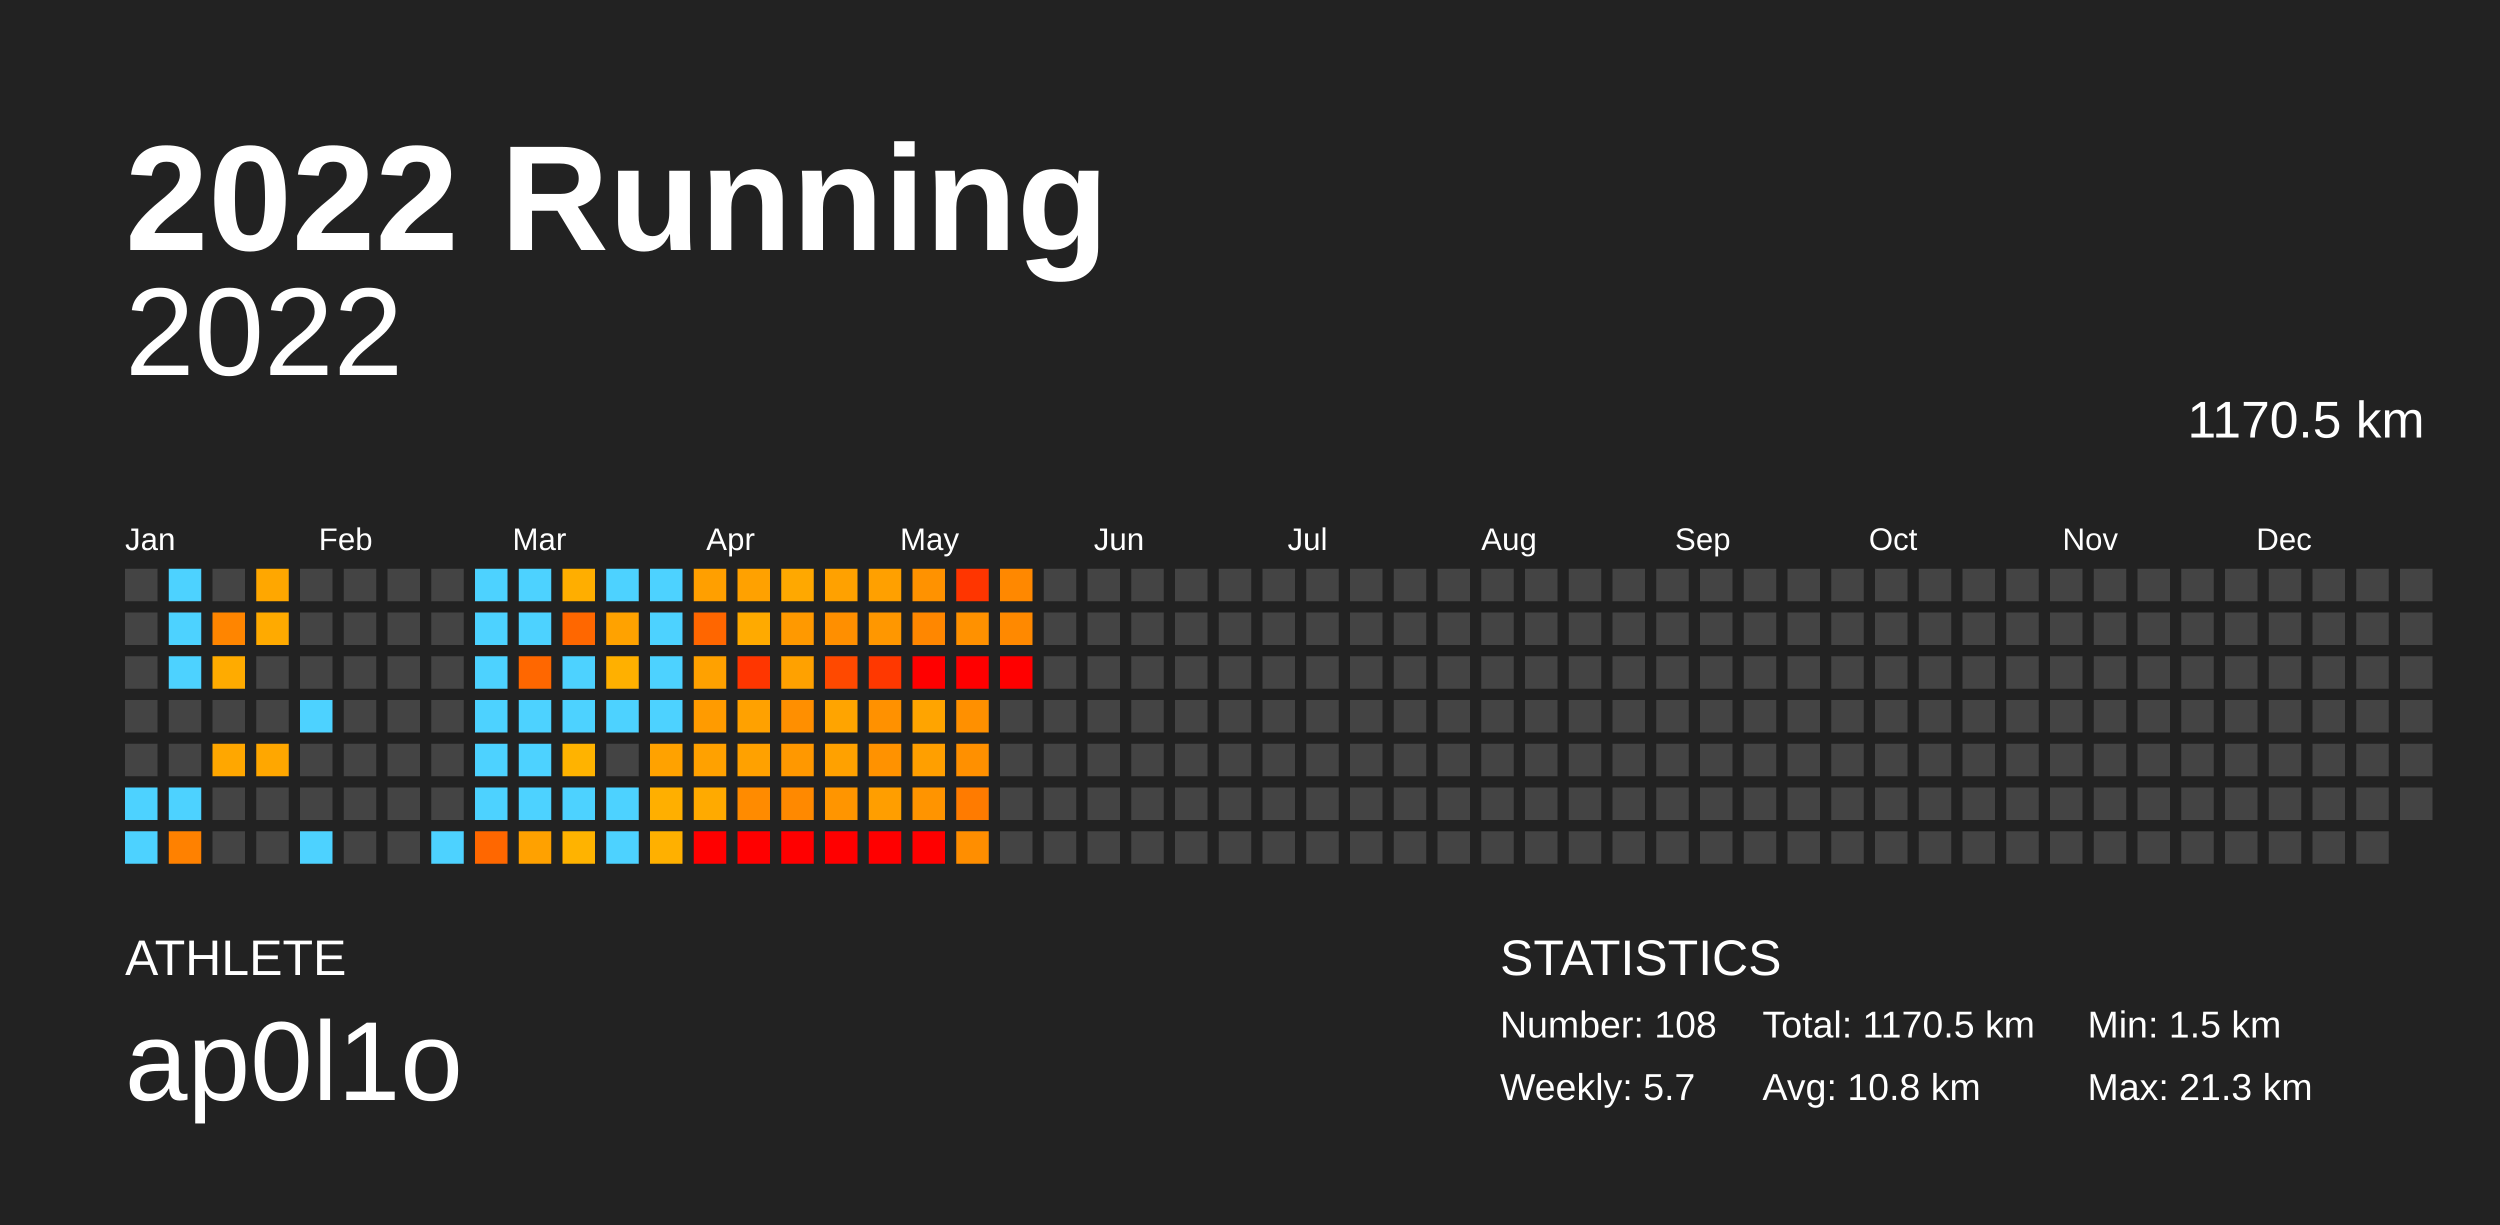
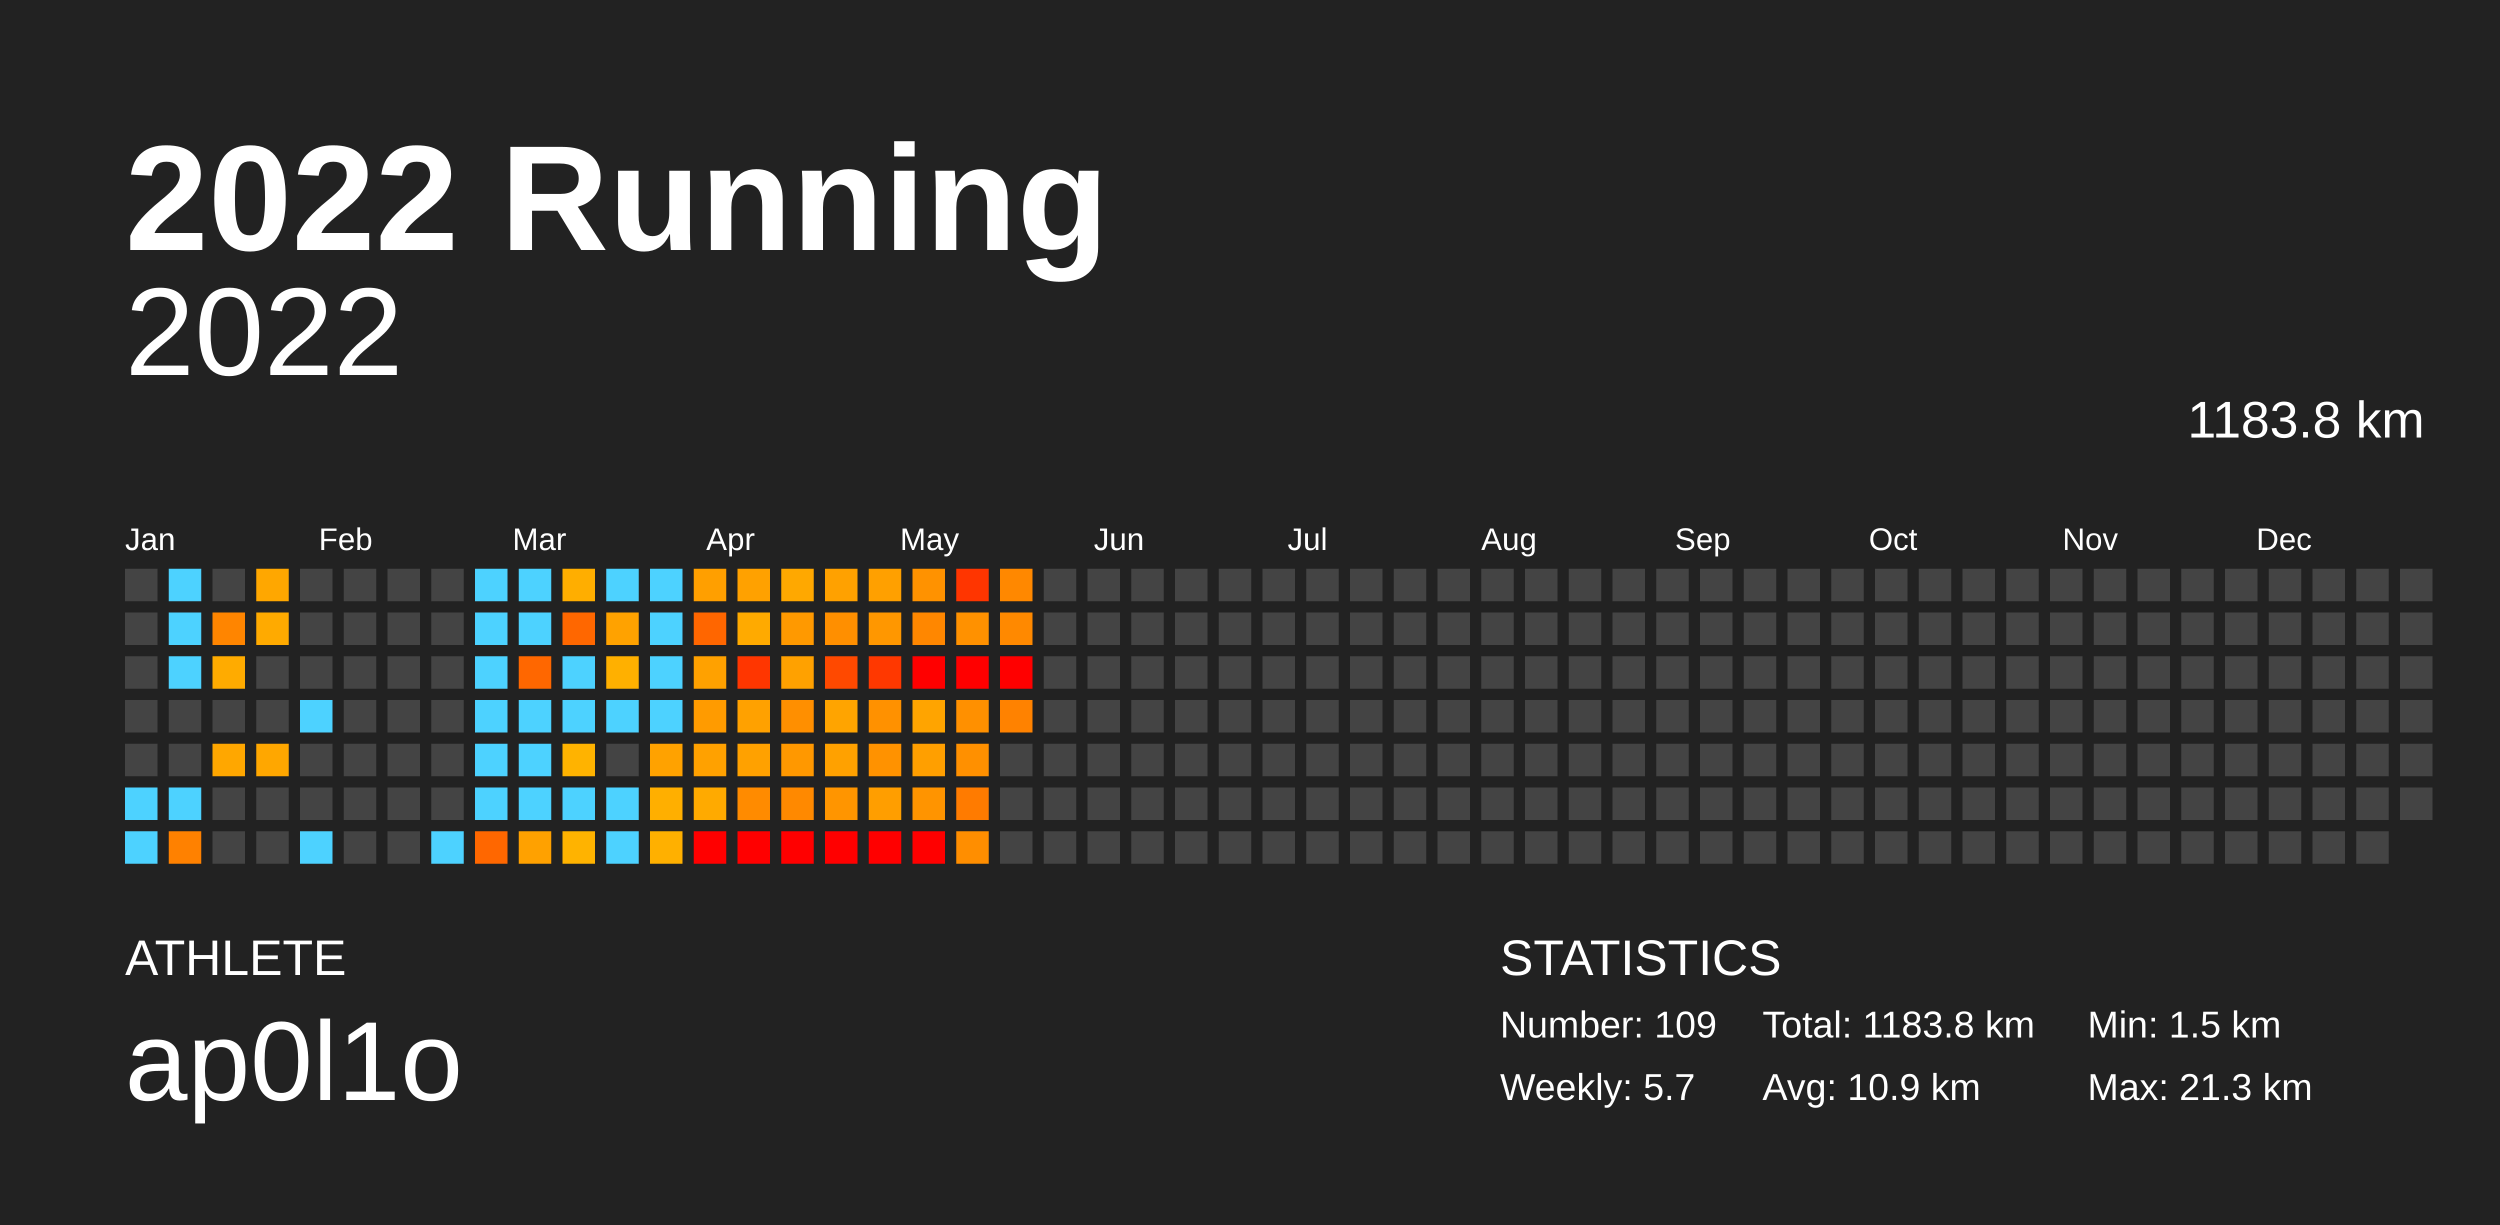
<svg xmlns="http://www.w3.org/2000/svg" baseProfile="full" height="98mm" version="1.1" viewBox="0,0,200,98" width="200mm">
  <defs />
  <rect fill="#222222" height="98" width="200" x="0" y="0" />
  <text fill="#FFFFFF" style="font-size:12px; font-family:Arial; font-weight:bold;" x="10" y="20">2022 Running</text>
  <text fill="#FFFFFF" style="font-size:4px; font-family:Arial" x="10" y="78">ATHLETE</text>
  <text fill="#FFFFFF" style="font-size:9px; font-family:Arial" x="10" y="88">ap0l1o</text>
  <text fill="#FFFFFF" style="font-size:4px; font-family:Arial" x="120" y="78">STATISTICS</text>
-   <text fill="#FFFFFF" style="font-size:3px; font-family:Arial" x="120" y="83">Number: 108</text>
+   <text fill="#FFFFFF" style="font-size:3px; font-family:Arial" x="120" y="83">Number: 109</text>
  <text fill="#FFFFFF" style="font-size:3px; font-family:Arial" x="120" y="88">Weekly: 5.7</text>
-   <text fill="#FFFFFF" style="font-size:3px; font-family:Arial" x="141" y="83">Total: 1170.5 km</text>
-   <text fill="#FFFFFF" style="font-size:3px; font-family:Arial" x="141" y="88">Avg: 10.8 km</text>
+   <text fill="#FFFFFF" style="font-size:3px; font-family:Arial" x="141" y="83">Total: 1183.8 km</text>
+   <text fill="#FFFFFF" style="font-size:3px; font-family:Arial" x="141" y="88">Avg: 10.9 km</text>
  <text fill="#FFFFFF" style="font-size:3px; font-family:Arial" x="167" y="83">Min: 1.5 km</text>
  <text fill="#FFFFFF" style="font-size:3px; font-family:Arial" x="167" y="88">Max: 21.3 km</text>
  <text alignment-baseline="hanging" fill="#FFFFFF" style="font-size:10.0px; font-family:Arial;" x="10" y="30">2022</text>
-   <text alignment-baseline="hanging" fill="#FFFFFF" style="font-size:4.125px; font-family:Arial;" x="175" y="35">1170.5 km</text>
+   <text alignment-baseline="hanging" fill="#FFFFFF" style="font-size:4.125px; font-family:Arial;" x="175" y="35">1183.8 km</text>
  <text fill="#FFFFFF" style="font-size:2.5px; font-family:Arial" x="10.0" y="44">Jan</text>
  <text fill="#FFFFFF" style="font-size:2.5px; font-family:Arial" x="25.5" y="44">Feb</text>
  <text fill="#FFFFFF" style="font-size:2.5px; font-family:Arial" x="41.0" y="44">Mar</text>
  <text fill="#FFFFFF" style="font-size:2.5px; font-family:Arial" x="56.5" y="44">Apr</text>
  <text fill="#FFFFFF" style="font-size:2.5px; font-family:Arial" x="72.0" y="44">May</text>
  <text fill="#FFFFFF" style="font-size:2.5px; font-family:Arial" x="87.5" y="44">Jun</text>
  <text fill="#FFFFFF" style="font-size:2.5px; font-family:Arial" x="103.0" y="44">Jul</text>
  <text fill="#FFFFFF" style="font-size:2.5px; font-family:Arial" x="118.5" y="44">Aug</text>
  <text fill="#FFFFFF" style="font-size:2.5px; font-family:Arial" x="134.0" y="44">Sep</text>
  <text fill="#FFFFFF" style="font-size:2.5px; font-family:Arial" x="149.5" y="44">Oct</text>
  <text fill="#FFFFFF" style="font-size:2.5px; font-family:Arial" x="165.0" y="44">Nov</text>
  <text fill="#FFFFFF" style="font-size:2.5px; font-family:Arial" x="180.5" y="44">Dec</text>
  <rect fill="#444444" height="2.6" width="2.6" x="10.0" y="45.5" />
  <rect fill="#444444" height="2.6" width="2.6" x="10.0" y="49.0" />
  <rect fill="#444444" height="2.6" width="2.6" x="10.0" y="52.5" />
  <rect fill="#444444" height="2.6" width="2.6" x="10.0" y="56.0" />
  <rect fill="#444444" height="2.6" width="2.6" x="10.0" y="59.5" />
  <rect fill="#4dd2ff" height="2.6" width="2.6" x="10.0" y="63.0" />
  <rect fill="#4dd2ff" height="2.6" width="2.6" x="10.0" y="66.5" />
  <rect fill="#4dd2ff" height="2.6" width="2.6" x="13.5" y="45.5" />
  <rect fill="#4dd2ff" height="2.6" width="2.6" x="13.5" y="49.0" />
  <rect fill="#4dd2ff" height="2.6" width="2.6" x="13.5" y="52.5" />
  <rect fill="#444444" height="2.6" width="2.6" x="13.5" y="56.0" />
  <rect fill="#444444" height="2.6" width="2.6" x="13.5" y="59.5" />
  <rect fill="#4dd2ff" height="2.6" width="2.6" x="13.5" y="63.0" />
  <rect fill="#ff8100" height="2.6" width="2.6" x="13.5" y="66.5" />
  <rect fill="#444444" height="2.6" width="2.6" x="17.0" y="45.5" />
  <rect fill="#ff8500" height="2.6" width="2.6" x="17.0" y="49.0" />
  <rect fill="#ffab00" height="2.6" width="2.6" x="17.0" y="52.5" />
  <rect fill="#444444" height="2.6" width="2.6" x="17.0" y="56.0" />
  <rect fill="#ffa700" height="2.6" width="2.6" x="17.0" y="59.5" />
  <rect fill="#444444" height="2.6" width="2.6" x="17.0" y="63.0" />
  <rect fill="#444444" height="2.6" width="2.6" x="17.0" y="66.5" />
  <rect fill="#ffa700" height="2.6" width="2.6" x="20.5" y="45.5" />
  <rect fill="#ffaa00" height="2.6" width="2.6" x="20.5" y="49.0" />
  <rect fill="#444444" height="2.6" width="2.6" x="20.5" y="52.5" />
  <rect fill="#444444" height="2.6" width="2.6" x="20.5" y="56.0" />
  <rect fill="#ffa700" height="2.6" width="2.6" x="20.5" y="59.5" />
  <rect fill="#444444" height="2.6" width="2.6" x="20.5" y="63.0" />
  <rect fill="#444444" height="2.6" width="2.6" x="20.5" y="66.5" />
  <rect fill="#444444" height="2.6" width="2.6" x="24.0" y="45.5" />
  <rect fill="#444444" height="2.6" width="2.6" x="24.0" y="49.0" />
  <rect fill="#444444" height="2.6" width="2.6" x="24.0" y="52.5" />
  <rect fill="#4dd2ff" height="2.6" width="2.6" x="24.0" y="56.0" />
  <rect fill="#444444" height="2.6" width="2.6" x="24.0" y="59.5" />
  <rect fill="#444444" height="2.6" width="2.6" x="24.0" y="63.0" />
  <rect fill="#4dd2ff" height="2.6" width="2.6" x="24.0" y="66.5" />
  <rect fill="#444444" height="2.6" width="2.6" x="27.5" y="45.5" />
  <rect fill="#444444" height="2.6" width="2.6" x="27.5" y="49.0" />
  <rect fill="#444444" height="2.6" width="2.6" x="27.5" y="52.5" />
  <rect fill="#444444" height="2.6" width="2.6" x="27.5" y="56.0" />
  <rect fill="#444444" height="2.6" width="2.6" x="27.5" y="59.5" />
  <rect fill="#444444" height="2.6" width="2.6" x="27.5" y="63.0" />
  <rect fill="#444444" height="2.6" width="2.6" x="27.5" y="66.5" />
  <rect fill="#444444" height="2.6" width="2.6" x="31.0" y="45.5" />
  <rect fill="#444444" height="2.6" width="2.6" x="31.0" y="49.0" />
  <rect fill="#444444" height="2.6" width="2.6" x="31.0" y="52.5" />
  <rect fill="#444444" height="2.6" width="2.6" x="31.0" y="56.0" />
  <rect fill="#444444" height="2.6" width="2.6" x="31.0" y="59.5" />
  <rect fill="#444444" height="2.6" width="2.6" x="31.0" y="63.0" />
  <rect fill="#444444" height="2.6" width="2.6" x="31.0" y="66.5" />
  <rect fill="#444444" height="2.6" width="2.6" x="34.5" y="45.5" />
  <rect fill="#444444" height="2.6" width="2.6" x="34.5" y="49.0" />
  <rect fill="#444444" height="2.6" width="2.6" x="34.5" y="52.5" />
  <rect fill="#444444" height="2.6" width="2.6" x="34.5" y="56.0" />
  <rect fill="#444444" height="2.6" width="2.6" x="34.5" y="59.5" />
  <rect fill="#444444" height="2.6" width="2.6" x="34.5" y="63.0" />
  <rect fill="#4dd2ff" height="2.6" width="2.6" x="34.5" y="66.5" />
  <rect fill="#4dd2ff" height="2.6" width="2.6" x="38.0" y="45.5" />
  <rect fill="#4dd2ff" height="2.6" width="2.6" x="38.0" y="49.0" />
  <rect fill="#4dd2ff" height="2.6" width="2.6" x="38.0" y="52.5" />
  <rect fill="#4dd2ff" height="2.6" width="2.6" x="38.0" y="56.0" />
  <rect fill="#4dd2ff" height="2.6" width="2.6" x="38.0" y="59.5" />
  <rect fill="#4dd2ff" height="2.6" width="2.6" x="38.0" y="63.0" />
  <rect fill="#ff6700" height="2.6" width="2.6" x="38.0" y="66.5" />
  <rect fill="#4dd2ff" height="2.6" width="2.6" x="41.5" y="45.5" />
  <rect fill="#4dd2ff" height="2.6" width="2.6" x="41.5" y="49.0" />
  <rect fill="#ff6700" height="2.6" width="2.6" x="41.5" y="52.5" />
  <rect fill="#4dd2ff" height="2.6" width="2.6" x="41.5" y="56.0" />
  <rect fill="#4dd2ff" height="2.6" width="2.6" x="41.5" y="59.5" />
  <rect fill="#4dd2ff" height="2.6" width="2.6" x="41.5" y="63.0" />
  <rect fill="#ffa100" height="2.6" width="2.6" x="41.5" y="66.5" />
  <rect fill="#ffae00" height="2.6" width="2.6" x="45.0" y="45.5" />
  <rect fill="#ff6700" height="2.6" width="2.6" x="45.0" y="49.0" />
  <rect fill="#4dd2ff" height="2.6" width="2.6" x="45.0" y="52.5" />
  <rect fill="#4dd2ff" height="2.6" width="2.6" x="45.0" y="56.0" />
  <rect fill="#ffb300" height="2.6" width="2.6" x="45.0" y="59.5" />
  <rect fill="#4dd2ff" height="2.6" width="2.6" x="45.0" y="63.0" />
  <rect fill="#ffb300" height="2.6" width="2.6" x="45.0" y="66.5" />
  <rect fill="#4dd2ff" height="2.6" width="2.6" x="48.5" y="45.5" />
  <rect fill="#ffa200" height="2.6" width="2.6" x="48.5" y="49.0" />
  <rect fill="#ffb000" height="2.6" width="2.6" x="48.5" y="52.5" />
  <rect fill="#4dd2ff" height="2.6" width="2.6" x="48.5" y="56.0" />
  <rect fill="#444444" height="2.6" width="2.6" x="48.5" y="59.5" />
  <rect fill="#4dd2ff" height="2.6" width="2.6" x="48.5" y="63.0" />
  <rect fill="#4dd2ff" height="2.6" width="2.6" x="48.5" y="66.5" />
  <rect fill="#4dd2ff" height="2.6" width="2.6" x="52.0" y="45.5" />
  <rect fill="#4dd2ff" height="2.6" width="2.6" x="52.0" y="49.0" />
  <rect fill="#4dd2ff" height="2.6" width="2.6" x="52.0" y="52.5" />
  <rect fill="#4dd2ff" height="2.6" width="2.6" x="52.0" y="56.0" />
  <rect fill="#ffa200" height="2.6" width="2.6" x="52.0" y="59.5" />
  <rect fill="#ffaf00" height="2.6" width="2.6" x="52.0" y="63.0" />
  <rect fill="#ffb000" height="2.6" width="2.6" x="52.0" y="66.5" />
  <rect fill="#ff9f00" height="2.6" width="2.6" x="55.5" y="45.5" />
  <rect fill="#ff6600" height="2.6" width="2.6" x="55.5" y="49.0" />
  <rect fill="#ffa100" height="2.6" width="2.6" x="55.5" y="52.5" />
  <rect fill="#ff9b00" height="2.6" width="2.6" x="55.5" y="56.0" />
  <rect fill="#ffa100" height="2.6" width="2.6" x="55.5" y="59.5" />
  <rect fill="#ffaa00" height="2.6" width="2.6" x="55.5" y="63.0" />
  <rect fill="red" height="2.6" width="2.6" x="55.5" y="66.5" />
  <rect fill="#ffa100" height="2.6" width="2.6" x="59.0" y="45.5" />
  <rect fill="#ffaa00" height="2.6" width="2.6" x="59.0" y="49.0" />
  <rect fill="#ff3600" height="2.6" width="2.6" x="59.0" y="52.5" />
  <rect fill="#ffa100" height="2.6" width="2.6" x="59.0" y="56.0" />
  <rect fill="#ffa100" height="2.6" width="2.6" x="59.0" y="59.5" />
  <rect fill="#ff8b00" height="2.6" width="2.6" x="59.0" y="63.0" />
  <rect fill="red" height="2.6" width="2.6" x="59.0" y="66.5" />
  <rect fill="#ffa800" height="2.6" width="2.6" x="62.5" y="45.5" />
  <rect fill="#ff9900" height="2.6" width="2.6" x="62.5" y="49.0" />
  <rect fill="#ffa100" height="2.6" width="2.6" x="62.5" y="52.5" />
  <rect fill="#ff8f00" height="2.6" width="2.6" x="62.5" y="56.0" />
  <rect fill="#ff9800" height="2.6" width="2.6" x="62.5" y="59.5" />
  <rect fill="#ff8900" height="2.6" width="2.6" x="62.5" y="63.0" />
  <rect fill="red" height="2.6" width="2.6" x="62.5" y="66.5" />
  <rect fill="#ffa100" height="2.6" width="2.6" x="66.0" y="45.5" />
  <rect fill="#ff8f00" height="2.6" width="2.6" x="66.0" y="49.0" />
  <rect fill="#ff4900" height="2.6" width="2.6" x="66.0" y="52.5" />
  <rect fill="#ffa400" height="2.6" width="2.6" x="66.0" y="56.0" />
  <rect fill="#ffa100" height="2.6" width="2.6" x="66.0" y="59.5" />
  <rect fill="#ff9500" height="2.6" width="2.6" x="66.0" y="63.0" />
  <rect fill="red" height="2.6" width="2.6" x="66.0" y="66.5" />
  <rect fill="#ffa000" height="2.6" width="2.6" x="69.5" y="45.5" />
  <rect fill="#ff9700" height="2.6" width="2.6" x="69.5" y="49.0" />
  <rect fill="#ff3800" height="2.6" width="2.6" x="69.5" y="52.5" />
  <rect fill="#ff9100" height="2.6" width="2.6" x="69.5" y="56.0" />
  <rect fill="#ff9200" height="2.6" width="2.6" x="69.5" y="59.5" />
  <rect fill="#ff9e00" height="2.6" width="2.6" x="69.5" y="63.0" />
  <rect fill="red" height="2.6" width="2.6" x="69.5" y="66.5" />
  <rect fill="#ff9200" height="2.6" width="2.6" x="73.0" y="45.5" />
  <rect fill="#ff8700" height="2.6" width="2.6" x="73.0" y="49.0" />
  <rect fill="red" height="2.6" width="2.6" x="73.0" y="52.5" />
  <rect fill="#ffa400" height="2.6" width="2.6" x="73.0" y="56.0" />
  <rect fill="#ff9f00" height="2.6" width="2.6" x="73.0" y="59.5" />
  <rect fill="#ff9400" height="2.6" width="2.6" x="73.0" y="63.0" />
  <rect fill="red" height="2.6" width="2.6" x="73.0" y="66.5" />
  <rect fill="#ff3500" height="2.6" width="2.6" x="76.5" y="45.5" />
  <rect fill="#ff9100" height="2.6" width="2.6" x="76.5" y="49.0" />
  <rect fill="red" height="2.6" width="2.6" x="76.5" y="52.5" />
  <rect fill="#ff9000" height="2.6" width="2.6" x="76.5" y="56.0" />
  <rect fill="#ff9000" height="2.6" width="2.6" x="76.5" y="59.5" />
  <rect fill="#ff7b00" height="2.6" width="2.6" x="76.5" y="63.0" />
  <rect fill="#ff8e00" height="2.6" width="2.6" x="76.5" y="66.5" />
  <rect fill="#ff8800" height="2.6" width="2.6" x="80.0" y="45.5" />
  <rect fill="#ff8900" height="2.6" width="2.6" x="80.0" y="49.0" />
  <rect fill="red" height="2.6" width="2.6" x="80.0" y="52.5" />
-   <rect fill="#444444" height="2.6" width="2.6" x="80.0" y="56.0" />
+   <rect fill="#ff8200" height="2.6" width="2.6" x="80.0" y="56.0" />
  <rect fill="#444444" height="2.6" width="2.6" x="80.0" y="59.5" />
  <rect fill="#444444" height="2.6" width="2.6" x="80.0" y="63.0" />
  <rect fill="#444444" height="2.6" width="2.6" x="80.0" y="66.5" />
  <rect fill="#444444" height="2.6" width="2.6" x="83.5" y="45.5" />
  <rect fill="#444444" height="2.6" width="2.6" x="83.5" y="49.0" />
  <rect fill="#444444" height="2.6" width="2.6" x="83.5" y="52.5" />
  <rect fill="#444444" height="2.6" width="2.6" x="83.5" y="56.0" />
  <rect fill="#444444" height="2.6" width="2.6" x="83.5" y="59.5" />
  <rect fill="#444444" height="2.6" width="2.6" x="83.5" y="63.0" />
  <rect fill="#444444" height="2.6" width="2.6" x="83.5" y="66.5" />
  <rect fill="#444444" height="2.6" width="2.6" x="87.0" y="45.5" />
  <rect fill="#444444" height="2.6" width="2.6" x="87.0" y="49.0" />
  <rect fill="#444444" height="2.6" width="2.6" x="87.0" y="52.5" />
  <rect fill="#444444" height="2.6" width="2.6" x="87.0" y="56.0" />
  <rect fill="#444444" height="2.6" width="2.6" x="87.0" y="59.5" />
  <rect fill="#444444" height="2.6" width="2.6" x="87.0" y="63.0" />
  <rect fill="#444444" height="2.6" width="2.6" x="87.0" y="66.5" />
  <rect fill="#444444" height="2.6" width="2.6" x="90.5" y="45.5" />
  <rect fill="#444444" height="2.6" width="2.6" x="90.5" y="49.0" />
  <rect fill="#444444" height="2.6" width="2.6" x="90.5" y="52.5" />
  <rect fill="#444444" height="2.6" width="2.6" x="90.5" y="56.0" />
  <rect fill="#444444" height="2.6" width="2.6" x="90.5" y="59.5" />
  <rect fill="#444444" height="2.6" width="2.6" x="90.5" y="63.0" />
  <rect fill="#444444" height="2.6" width="2.6" x="90.5" y="66.5" />
  <rect fill="#444444" height="2.6" width="2.6" x="94.0" y="45.5" />
  <rect fill="#444444" height="2.6" width="2.6" x="94.0" y="49.0" />
  <rect fill="#444444" height="2.6" width="2.6" x="94.0" y="52.5" />
  <rect fill="#444444" height="2.6" width="2.6" x="94.0" y="56.0" />
  <rect fill="#444444" height="2.6" width="2.6" x="94.0" y="59.5" />
  <rect fill="#444444" height="2.6" width="2.6" x="94.0" y="63.0" />
  <rect fill="#444444" height="2.6" width="2.6" x="94.0" y="66.5" />
  <rect fill="#444444" height="2.6" width="2.6" x="97.5" y="45.5" />
  <rect fill="#444444" height="2.6" width="2.6" x="97.5" y="49.0" />
  <rect fill="#444444" height="2.6" width="2.6" x="97.5" y="52.5" />
  <rect fill="#444444" height="2.6" width="2.6" x="97.5" y="56.0" />
  <rect fill="#444444" height="2.6" width="2.6" x="97.5" y="59.5" />
  <rect fill="#444444" height="2.6" width="2.6" x="97.5" y="63.0" />
  <rect fill="#444444" height="2.6" width="2.6" x="97.5" y="66.5" />
  <rect fill="#444444" height="2.6" width="2.6" x="101.0" y="45.5" />
  <rect fill="#444444" height="2.6" width="2.6" x="101.0" y="49.0" />
  <rect fill="#444444" height="2.6" width="2.6" x="101.0" y="52.5" />
  <rect fill="#444444" height="2.6" width="2.6" x="101.0" y="56.0" />
  <rect fill="#444444" height="2.6" width="2.6" x="101.0" y="59.5" />
  <rect fill="#444444" height="2.6" width="2.6" x="101.0" y="63.0" />
  <rect fill="#444444" height="2.6" width="2.6" x="101.0" y="66.5" />
  <rect fill="#444444" height="2.6" width="2.6" x="104.5" y="45.5" />
  <rect fill="#444444" height="2.6" width="2.6" x="104.5" y="49.0" />
  <rect fill="#444444" height="2.6" width="2.6" x="104.5" y="52.5" />
  <rect fill="#444444" height="2.6" width="2.6" x="104.5" y="56.0" />
  <rect fill="#444444" height="2.6" width="2.6" x="104.5" y="59.5" />
  <rect fill="#444444" height="2.6" width="2.6" x="104.5" y="63.0" />
  <rect fill="#444444" height="2.6" width="2.6" x="104.5" y="66.5" />
  <rect fill="#444444" height="2.6" width="2.6" x="108.0" y="45.5" />
  <rect fill="#444444" height="2.6" width="2.6" x="108.0" y="49.0" />
  <rect fill="#444444" height="2.6" width="2.6" x="108.0" y="52.5" />
  <rect fill="#444444" height="2.6" width="2.6" x="108.0" y="56.0" />
  <rect fill="#444444" height="2.6" width="2.6" x="108.0" y="59.5" />
  <rect fill="#444444" height="2.6" width="2.6" x="108.0" y="63.0" />
  <rect fill="#444444" height="2.6" width="2.6" x="108.0" y="66.5" />
  <rect fill="#444444" height="2.6" width="2.6" x="111.5" y="45.5" />
  <rect fill="#444444" height="2.6" width="2.6" x="111.5" y="49.0" />
  <rect fill="#444444" height="2.6" width="2.6" x="111.5" y="52.5" />
  <rect fill="#444444" height="2.6" width="2.6" x="111.5" y="56.0" />
  <rect fill="#444444" height="2.6" width="2.6" x="111.5" y="59.5" />
  <rect fill="#444444" height="2.6" width="2.6" x="111.5" y="63.0" />
  <rect fill="#444444" height="2.6" width="2.6" x="111.5" y="66.5" />
  <rect fill="#444444" height="2.6" width="2.6" x="115.0" y="45.5" />
  <rect fill="#444444" height="2.6" width="2.6" x="115.0" y="49.0" />
  <rect fill="#444444" height="2.6" width="2.6" x="115.0" y="52.5" />
  <rect fill="#444444" height="2.6" width="2.6" x="115.0" y="56.0" />
  <rect fill="#444444" height="2.6" width="2.6" x="115.0" y="59.5" />
  <rect fill="#444444" height="2.6" width="2.6" x="115.0" y="63.0" />
  <rect fill="#444444" height="2.6" width="2.6" x="115.0" y="66.5" />
  <rect fill="#444444" height="2.6" width="2.6" x="118.5" y="45.5" />
  <rect fill="#444444" height="2.6" width="2.6" x="118.5" y="49.0" />
  <rect fill="#444444" height="2.6" width="2.6" x="118.5" y="52.5" />
  <rect fill="#444444" height="2.6" width="2.6" x="118.5" y="56.0" />
  <rect fill="#444444" height="2.6" width="2.6" x="118.5" y="59.5" />
  <rect fill="#444444" height="2.6" width="2.6" x="118.5" y="63.0" />
  <rect fill="#444444" height="2.6" width="2.6" x="118.5" y="66.5" />
  <rect fill="#444444" height="2.6" width="2.6" x="122.0" y="45.5" />
  <rect fill="#444444" height="2.6" width="2.6" x="122.0" y="49.0" />
  <rect fill="#444444" height="2.6" width="2.6" x="122.0" y="52.5" />
  <rect fill="#444444" height="2.6" width="2.6" x="122.0" y="56.0" />
  <rect fill="#444444" height="2.6" width="2.6" x="122.0" y="59.5" />
  <rect fill="#444444" height="2.6" width="2.6" x="122.0" y="63.0" />
  <rect fill="#444444" height="2.6" width="2.6" x="122.0" y="66.5" />
  <rect fill="#444444" height="2.6" width="2.6" x="125.5" y="45.5" />
  <rect fill="#444444" height="2.6" width="2.6" x="125.5" y="49.0" />
  <rect fill="#444444" height="2.6" width="2.6" x="125.5" y="52.5" />
  <rect fill="#444444" height="2.6" width="2.6" x="125.5" y="56.0" />
  <rect fill="#444444" height="2.6" width="2.6" x="125.5" y="59.5" />
  <rect fill="#444444" height="2.6" width="2.6" x="125.5" y="63.0" />
  <rect fill="#444444" height="2.6" width="2.6" x="125.5" y="66.5" />
  <rect fill="#444444" height="2.6" width="2.6" x="129.0" y="45.5" />
  <rect fill="#444444" height="2.6" width="2.6" x="129.0" y="49.0" />
  <rect fill="#444444" height="2.6" width="2.6" x="129.0" y="52.5" />
  <rect fill="#444444" height="2.6" width="2.6" x="129.0" y="56.0" />
  <rect fill="#444444" height="2.6" width="2.6" x="129.0" y="59.5" />
  <rect fill="#444444" height="2.6" width="2.6" x="129.0" y="63.0" />
  <rect fill="#444444" height="2.6" width="2.6" x="129.0" y="66.5" />
  <rect fill="#444444" height="2.6" width="2.6" x="132.5" y="45.5" />
  <rect fill="#444444" height="2.6" width="2.6" x="132.5" y="49.0" />
  <rect fill="#444444" height="2.6" width="2.6" x="132.5" y="52.5" />
  <rect fill="#444444" height="2.6" width="2.6" x="132.5" y="56.0" />
  <rect fill="#444444" height="2.6" width="2.6" x="132.5" y="59.5" />
  <rect fill="#444444" height="2.6" width="2.6" x="132.5" y="63.0" />
  <rect fill="#444444" height="2.6" width="2.6" x="132.5" y="66.5" />
  <rect fill="#444444" height="2.6" width="2.6" x="136.0" y="45.5" />
  <rect fill="#444444" height="2.6" width="2.6" x="136.0" y="49.0" />
  <rect fill="#444444" height="2.6" width="2.6" x="136.0" y="52.5" />
  <rect fill="#444444" height="2.6" width="2.6" x="136.0" y="56.0" />
  <rect fill="#444444" height="2.6" width="2.6" x="136.0" y="59.5" />
  <rect fill="#444444" height="2.6" width="2.6" x="136.0" y="63.0" />
  <rect fill="#444444" height="2.6" width="2.6" x="136.0" y="66.5" />
  <rect fill="#444444" height="2.6" width="2.6" x="139.5" y="45.5" />
  <rect fill="#444444" height="2.6" width="2.6" x="139.5" y="49.0" />
  <rect fill="#444444" height="2.6" width="2.6" x="139.5" y="52.5" />
  <rect fill="#444444" height="2.6" width="2.6" x="139.5" y="56.0" />
  <rect fill="#444444" height="2.6" width="2.6" x="139.5" y="59.5" />
  <rect fill="#444444" height="2.6" width="2.6" x="139.5" y="63.0" />
  <rect fill="#444444" height="2.6" width="2.6" x="139.5" y="66.5" />
  <rect fill="#444444" height="2.6" width="2.6" x="143.0" y="45.5" />
  <rect fill="#444444" height="2.6" width="2.6" x="143.0" y="49.0" />
  <rect fill="#444444" height="2.6" width="2.6" x="143.0" y="52.5" />
  <rect fill="#444444" height="2.6" width="2.6" x="143.0" y="56.0" />
  <rect fill="#444444" height="2.6" width="2.6" x="143.0" y="59.5" />
  <rect fill="#444444" height="2.6" width="2.6" x="143.0" y="63.0" />
  <rect fill="#444444" height="2.6" width="2.6" x="143.0" y="66.5" />
  <rect fill="#444444" height="2.6" width="2.6" x="146.5" y="45.5" />
  <rect fill="#444444" height="2.6" width="2.6" x="146.5" y="49.0" />
  <rect fill="#444444" height="2.6" width="2.6" x="146.5" y="52.5" />
  <rect fill="#444444" height="2.6" width="2.6" x="146.5" y="56.0" />
  <rect fill="#444444" height="2.6" width="2.6" x="146.5" y="59.5" />
  <rect fill="#444444" height="2.6" width="2.6" x="146.5" y="63.0" />
  <rect fill="#444444" height="2.6" width="2.6" x="146.5" y="66.5" />
  <rect fill="#444444" height="2.6" width="2.6" x="150.0" y="45.5" />
  <rect fill="#444444" height="2.6" width="2.6" x="150.0" y="49.0" />
  <rect fill="#444444" height="2.6" width="2.6" x="150.0" y="52.5" />
  <rect fill="#444444" height="2.6" width="2.6" x="150.0" y="56.0" />
  <rect fill="#444444" height="2.6" width="2.6" x="150.0" y="59.5" />
  <rect fill="#444444" height="2.6" width="2.6" x="150.0" y="63.0" />
  <rect fill="#444444" height="2.6" width="2.6" x="150.0" y="66.5" />
  <rect fill="#444444" height="2.6" width="2.6" x="153.5" y="45.5" />
  <rect fill="#444444" height="2.6" width="2.6" x="153.5" y="49.0" />
  <rect fill="#444444" height="2.6" width="2.6" x="153.5" y="52.5" />
  <rect fill="#444444" height="2.6" width="2.6" x="153.5" y="56.0" />
  <rect fill="#444444" height="2.6" width="2.6" x="153.5" y="59.5" />
  <rect fill="#444444" height="2.6" width="2.6" x="153.5" y="63.0" />
  <rect fill="#444444" height="2.6" width="2.6" x="153.5" y="66.5" />
  <rect fill="#444444" height="2.6" width="2.6" x="157.0" y="45.5" />
  <rect fill="#444444" height="2.6" width="2.6" x="157.0" y="49.0" />
  <rect fill="#444444" height="2.6" width="2.6" x="157.0" y="52.5" />
  <rect fill="#444444" height="2.6" width="2.6" x="157.0" y="56.0" />
  <rect fill="#444444" height="2.6" width="2.6" x="157.0" y="59.5" />
  <rect fill="#444444" height="2.6" width="2.6" x="157.0" y="63.0" />
  <rect fill="#444444" height="2.6" width="2.6" x="157.0" y="66.5" />
  <rect fill="#444444" height="2.6" width="2.6" x="160.5" y="45.5" />
  <rect fill="#444444" height="2.6" width="2.6" x="160.5" y="49.0" />
  <rect fill="#444444" height="2.6" width="2.6" x="160.5" y="52.5" />
  <rect fill="#444444" height="2.6" width="2.6" x="160.5" y="56.0" />
  <rect fill="#444444" height="2.6" width="2.6" x="160.5" y="59.5" />
  <rect fill="#444444" height="2.6" width="2.6" x="160.5" y="63.0" />
  <rect fill="#444444" height="2.6" width="2.6" x="160.5" y="66.5" />
  <rect fill="#444444" height="2.6" width="2.6" x="164.0" y="45.5" />
  <rect fill="#444444" height="2.6" width="2.6" x="164.0" y="49.0" />
  <rect fill="#444444" height="2.6" width="2.6" x="164.0" y="52.5" />
  <rect fill="#444444" height="2.6" width="2.6" x="164.0" y="56.0" />
  <rect fill="#444444" height="2.6" width="2.6" x="164.0" y="59.5" />
  <rect fill="#444444" height="2.6" width="2.6" x="164.0" y="63.0" />
  <rect fill="#444444" height="2.6" width="2.6" x="164.0" y="66.5" />
  <rect fill="#444444" height="2.6" width="2.6" x="167.5" y="45.5" />
  <rect fill="#444444" height="2.6" width="2.6" x="167.5" y="49.0" />
  <rect fill="#444444" height="2.6" width="2.6" x="167.5" y="52.5" />
  <rect fill="#444444" height="2.6" width="2.6" x="167.5" y="56.0" />
  <rect fill="#444444" height="2.6" width="2.6" x="167.5" y="59.5" />
  <rect fill="#444444" height="2.6" width="2.6" x="167.5" y="63.0" />
  <rect fill="#444444" height="2.6" width="2.6" x="167.5" y="66.5" />
  <rect fill="#444444" height="2.6" width="2.6" x="171.0" y="45.5" />
  <rect fill="#444444" height="2.6" width="2.6" x="171.0" y="49.0" />
  <rect fill="#444444" height="2.6" width="2.6" x="171.0" y="52.5" />
  <rect fill="#444444" height="2.6" width="2.6" x="171.0" y="56.0" />
  <rect fill="#444444" height="2.6" width="2.6" x="171.0" y="59.5" />
  <rect fill="#444444" height="2.6" width="2.6" x="171.0" y="63.0" />
  <rect fill="#444444" height="2.6" width="2.6" x="171.0" y="66.5" />
  <rect fill="#444444" height="2.6" width="2.6" x="174.5" y="45.5" />
  <rect fill="#444444" height="2.6" width="2.6" x="174.5" y="49.0" />
  <rect fill="#444444" height="2.6" width="2.6" x="174.5" y="52.5" />
  <rect fill="#444444" height="2.6" width="2.6" x="174.5" y="56.0" />
  <rect fill="#444444" height="2.6" width="2.6" x="174.5" y="59.5" />
  <rect fill="#444444" height="2.6" width="2.6" x="174.5" y="63.0" />
  <rect fill="#444444" height="2.6" width="2.6" x="174.5" y="66.5" />
  <rect fill="#444444" height="2.6" width="2.6" x="178.0" y="45.5" />
  <rect fill="#444444" height="2.6" width="2.6" x="178.0" y="49.0" />
  <rect fill="#444444" height="2.6" width="2.6" x="178.0" y="52.5" />
  <rect fill="#444444" height="2.6" width="2.6" x="178.0" y="56.0" />
  <rect fill="#444444" height="2.6" width="2.6" x="178.0" y="59.5" />
  <rect fill="#444444" height="2.6" width="2.6" x="178.0" y="63.0" />
  <rect fill="#444444" height="2.6" width="2.6" x="178.0" y="66.5" />
  <rect fill="#444444" height="2.6" width="2.6" x="181.5" y="45.5" />
  <rect fill="#444444" height="2.6" width="2.6" x="181.5" y="49.0" />
  <rect fill="#444444" height="2.6" width="2.6" x="181.5" y="52.5" />
  <rect fill="#444444" height="2.6" width="2.6" x="181.5" y="56.0" />
  <rect fill="#444444" height="2.6" width="2.6" x="181.5" y="59.5" />
  <rect fill="#444444" height="2.6" width="2.6" x="181.5" y="63.0" />
  <rect fill="#444444" height="2.6" width="2.6" x="181.5" y="66.5" />
  <rect fill="#444444" height="2.6" width="2.6" x="185.0" y="45.5" />
  <rect fill="#444444" height="2.6" width="2.6" x="185.0" y="49.0" />
  <rect fill="#444444" height="2.6" width="2.6" x="185.0" y="52.5" />
  <rect fill="#444444" height="2.6" width="2.6" x="185.0" y="56.0" />
  <rect fill="#444444" height="2.6" width="2.6" x="185.0" y="59.5" />
  <rect fill="#444444" height="2.6" width="2.6" x="185.0" y="63.0" />
  <rect fill="#444444" height="2.6" width="2.6" x="185.0" y="66.5" />
  <rect fill="#444444" height="2.6" width="2.6" x="188.5" y="45.5" />
  <rect fill="#444444" height="2.6" width="2.6" x="188.5" y="49.0" />
  <rect fill="#444444" height="2.6" width="2.6" x="188.5" y="52.5" />
  <rect fill="#444444" height="2.6" width="2.6" x="188.5" y="56.0" />
  <rect fill="#444444" height="2.6" width="2.6" x="188.5" y="59.5" />
  <rect fill="#444444" height="2.6" width="2.6" x="188.5" y="63.0" />
  <rect fill="#444444" height="2.6" width="2.6" x="188.5" y="66.5" />
  <rect fill="#444444" height="2.6" width="2.6" x="192.0" y="45.5" />
  <rect fill="#444444" height="2.6" width="2.6" x="192.0" y="49.0" />
  <rect fill="#444444" height="2.6" width="2.6" x="192.0" y="52.5" />
  <rect fill="#444444" height="2.6" width="2.6" x="192.0" y="56.0" />
  <rect fill="#444444" height="2.6" width="2.6" x="192.0" y="59.5" />
  <rect fill="#444444" height="2.6" width="2.6" x="192.0" y="63.0" />
</svg>
